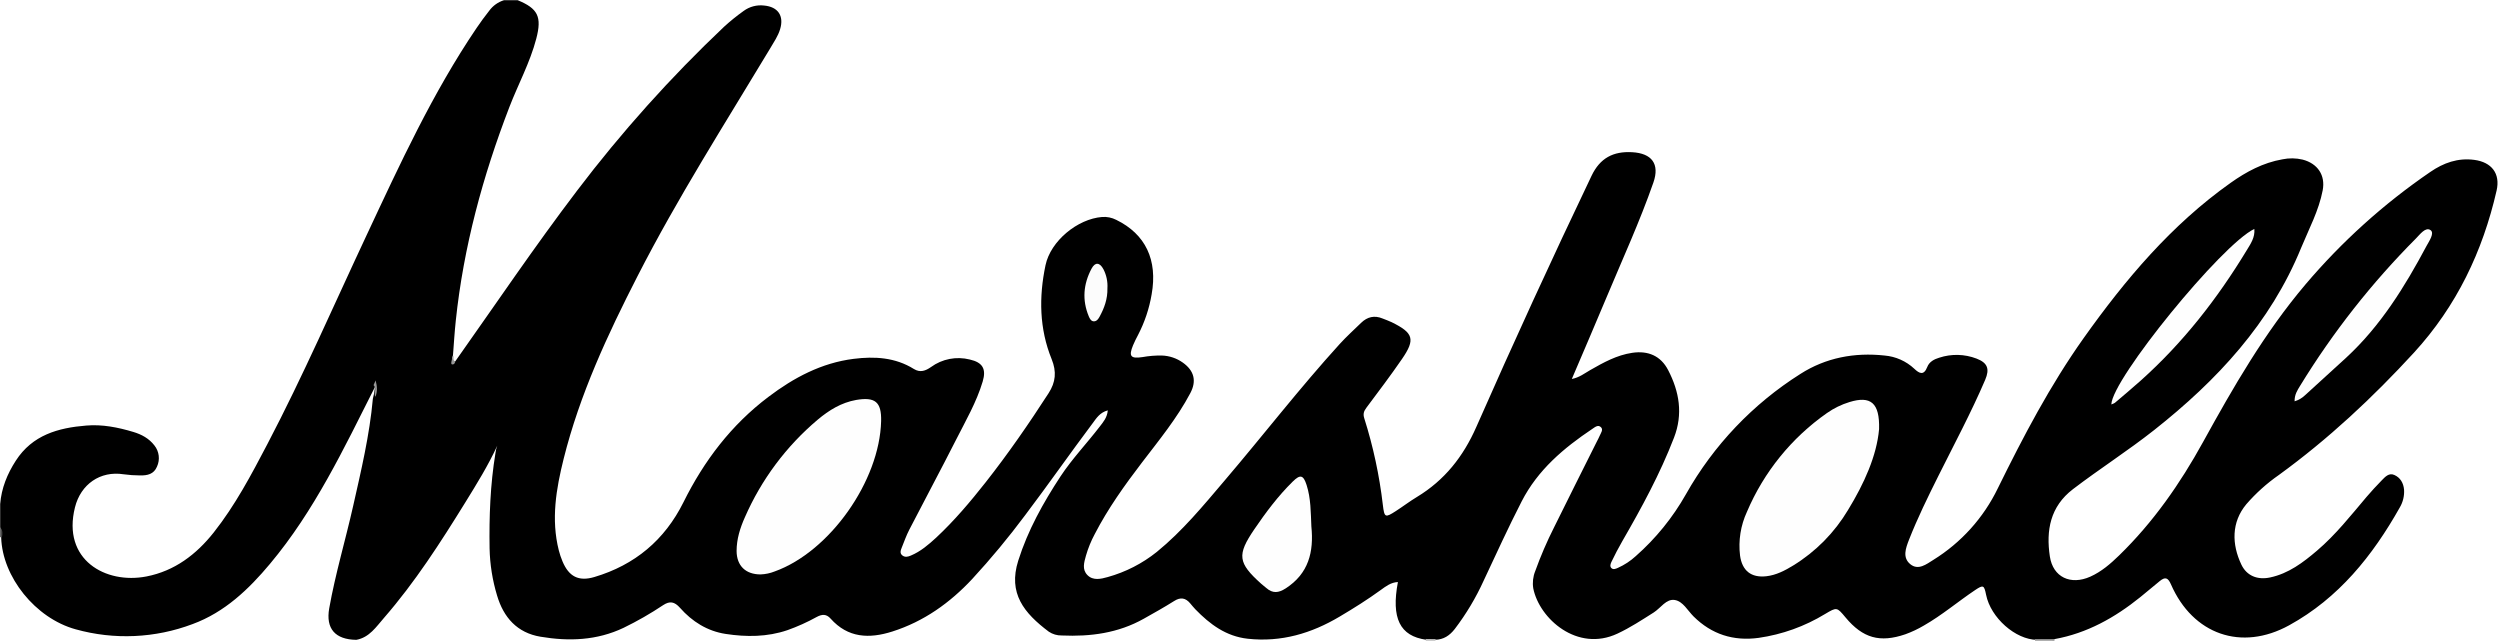
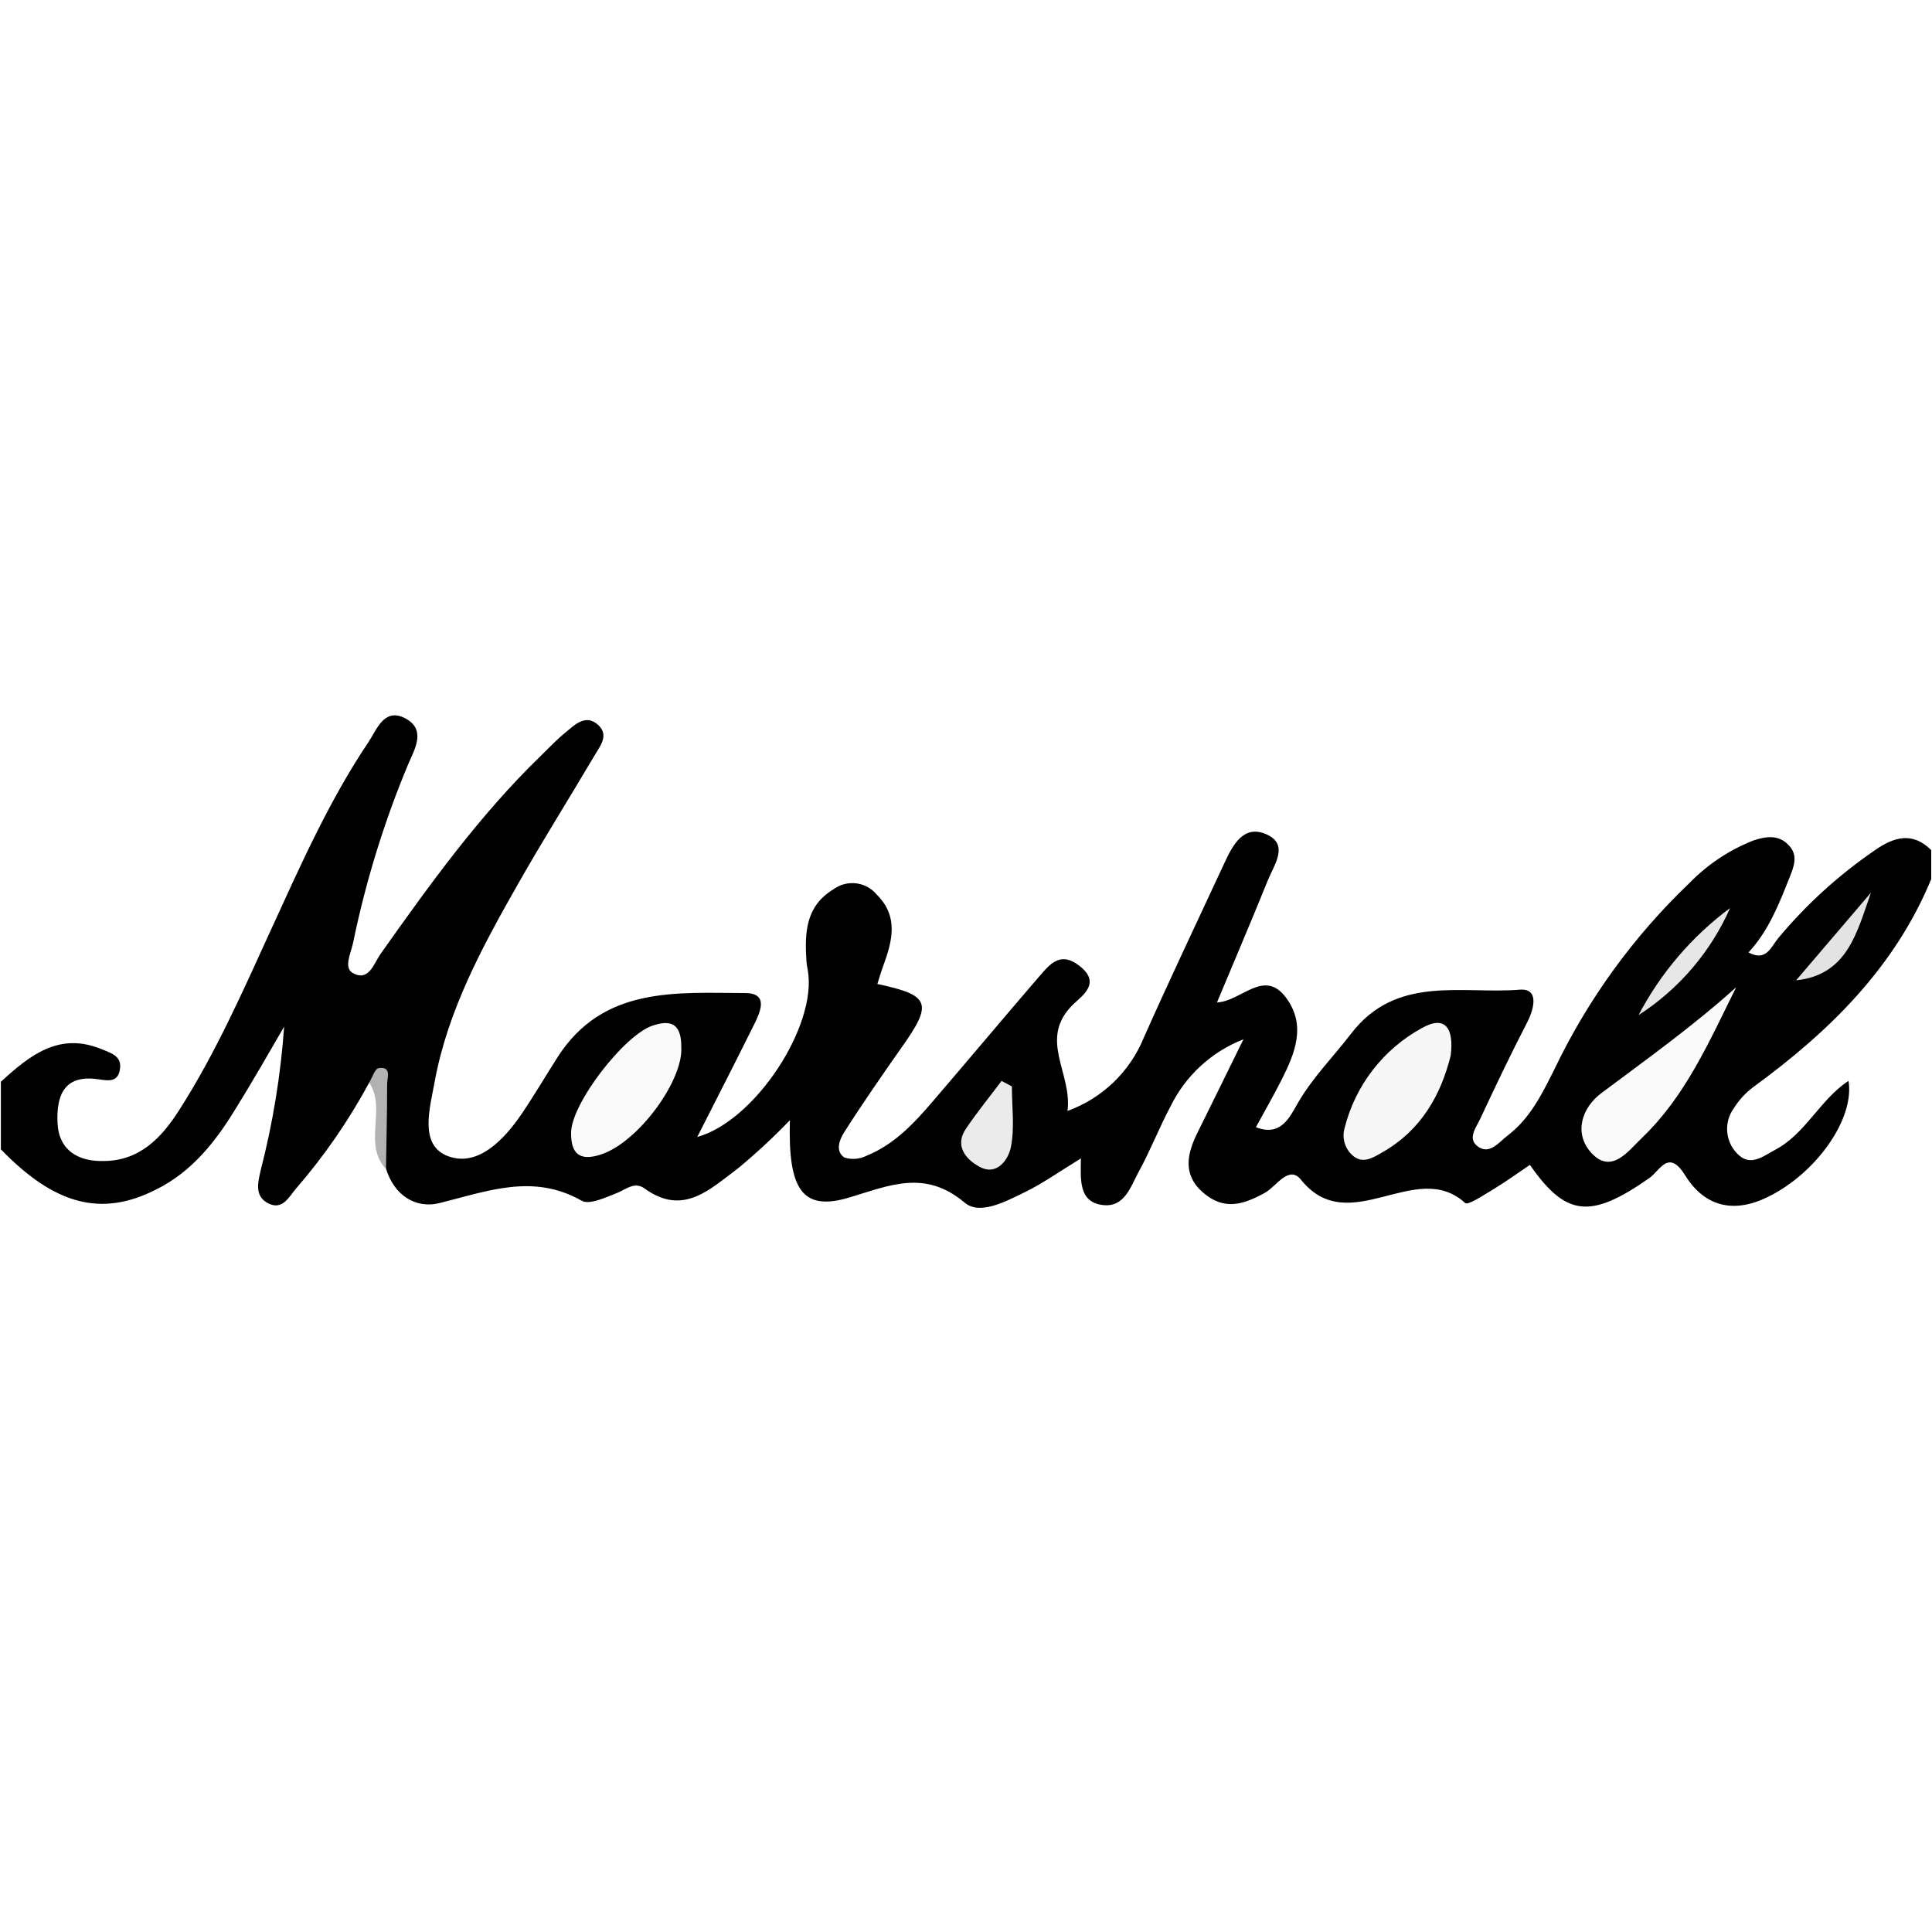
- <svg xmlns="http://www.w3.org/2000/svg" id="f0782d78-d5d9-462c-8bab-e7dd50e1fbc1" data-name="Layer 1" viewBox="0 0 1280.21 328.21">
-   <path d="M234,186c20.66-29.22,40.69-58.88,62.35-87.38a689.91,689.91,0,0,1,75.32-84,107,107,0,0,1,10.09-8.15,14.74,14.74,0,0,1,10.39-2.74c7.15.64,10.32,5.25,8.25,12.1-1.07,3.56-3.17,6.56-5,9.69-23.21,38.61-47.47,76.6-68,116.75-15.39,30.06-29.62,60.63-37.85,93.56-3.84,15.4-6.51,31-2.49,46.89a40,40,0,0,0,1.9,5.66c3.26,7.77,8.25,10.41,16.32,8,20.71-6.15,36-18.93,45.63-38.31,10.52-21.2,24.49-39.59,43.48-53.92,13-9.85,27.19-17.42,43.66-19.49,10.73-1.35,21.3-.76,30.86,5.2,3.24,2,6,.91,8.74-1A23.84,23.84,0,0,1,497.52,185c6.58,1.49,8.54,4.8,6.61,11.27-3.16,10.58-8.71,20.1-13.66,29.87-7.81,15.41-16,30.63-23.92,46-1.52,2.93-2.62,6.09-3.86,9.16-.55,1.4-1.18,2.92.38,4.09,1.37,1,2.83.62,4.27,0,5-2.08,9.05-5.57,13-9.2,9.28-8.66,17.45-18.34,25.29-28.29,11.54-14.66,22.14-30,32.25-45.66,3.64-5.64,4.16-11,1.57-17.41-6.35-15.6-6.57-31.86-3.15-48.12,2.61-12.4,16.4-23.73,29-24.7a13.68,13.68,0,0,1,7.22,1.47c15,7.32,21.29,20.55,18.12,38.19a70.35,70.35,0,0,1-6.93,20.71c-.94,1.76-1.84,3.55-2.6,5.38-2.29,5.56-1.24,6.94,4.85,6a51,51,0,0,1,9.93-.8,19.59,19.59,0,0,1,10.72,3.62c5.78,4.1,7.17,9.36,3.85,15.62-6.8,12.87-16,24.07-24.8,35.59s-17.41,23.54-24.15,36.61A56.48,56.48,0,0,0,557,285.48c-.93,3.41-2.1,7,.77,9.92s6.88,2,10.39,1a70.37,70.37,0,0,0,25.13-12.87C606.42,272.84,617.12,259.81,628,247c19.78-23.2,38.42-47.36,58.94-69.93,3.47-3.81,7.31-7.28,11-10.87,3.17-3.07,6.81-3.94,11-2.19,1.53.64,3.12,1.15,4.61,1.88,11.18,5.49,12.23,8.75,5.33,18.8-5.84,8.5-12.08,16.73-18.26,25-1.31,1.75-1.81,3.18-1.09,5.42a237.75,237.75,0,0,1,9.51,44.32c.79,6.6,1.2,6.69,6.66,3.18,3.64-2.34,7.09-5,10.79-7.22,14.16-8.56,23.73-20.66,30.42-35.86q28.5-64.74,59-128.59c4.37-9.16,11.16-12.63,20.77-12.1,10.11.55,14.21,6,10.92,15.49-7,20.09-15.89,39.41-24.08,59-5.73,13.73-11.64,27.39-17.71,41.64,3.88-.76,6.56-2.91,9.43-4.56,6.8-3.88,13.59-7.67,21.53-8.84,8.14-1.2,14.59,1.56,18.37,8.85,5.73,11.05,7.7,22.48,3,34.6-7.14,18.53-16.58,35.87-26.47,53-2,3.44-3.82,7-5.55,10.58-.44.93-1,2.34,0,3.25s2.28.28,3.3-.16a34.4,34.4,0,0,0,9.13-6A122.6,122.6,0,0,0,864.25,254a173.86,173.86,0,0,1,58.64-61.63c12.94-8.28,27.68-11.09,43.09-9.41a25.4,25.4,0,0,1,15.22,6.78c2.59,2.46,4.86,3.6,6.63-.91,1-2.66,3.57-4,6.13-4.76a28.5,28.5,0,0,1,19.09.45c5.65,2.17,6.85,5.27,4.43,10.91-7.2,16.81-15.85,32.92-24,49.27-5.34,10.7-10.61,21.43-15,32.59-1.65,4.27-3.48,9.1.64,12.5s8.31,0,11.84-2.19A88.41,88.41,0,0,0,1023.94,251c13.08-26.57,26.79-52.77,44-77,21.33-30,44.88-57.94,75.2-79.44,8.08-5.73,16.66-10.34,26.55-12.07a23.85,23.85,0,0,1,10.4.15c7.65,2,11.72,8,10.23,15.75-2,10.38-7,19.66-11,29.34-15.78,38.66-43.09,67.94-75.28,93.38-13.47,10.64-27.95,19.86-41.58,30.27-11.72,8.94-13.84,21.21-11.86,34.43,1.6,10.73,10.7,14.86,20.71,10.39,5.71-2.55,10.38-6.61,14.8-10.91,17.46-17,31.22-36.72,42.93-58,15.5-28.15,31.54-56,52.38-80.63a322.35,322.35,0,0,1,64-57.7c6.8-4.68,14.12-7.3,22.53-6.19,8.83,1.16,13.43,6.95,11.43,15.71-7.12,31.18-20.5,59.19-42.31,83-21.12,23-43.85,44.24-69.16,62.63a90.32,90.32,0,0,0-16.7,15c-7.68,9.22-7.49,20.5-2.52,30.94,2.74,5.74,8.27,7.94,14.72,6.55,9.44-2,16.88-7.65,24-13.72,9.56-8.14,17.32-18,25.38-27.53,2.46-2.92,5.1-5.7,7.76-8.46,1.74-1.79,3.71-4,6.44-2.77,3.08,1.34,4.68,4.09,5,7.52a15.88,15.88,0,0,1-2.18,9.11c-13.93,24.76-31.32,46.42-56.66,60.35-24.45,13.45-49.3,4.72-60.52-20.94-1.56-3.57-3-3.92-5.73-1.71-3.36,2.73-6.65,5.54-10,8.25-13,10.47-27.21,18.46-43.86,21.47-3,.78-6,.18-9,.38-11-.06-23.74-11.31-26.09-23.09-1-4.95-1.43-5.18-5.58-2.41-8.86,5.93-17,12.89-26.3,18.19a56.19,56.19,0,0,1-9.48,4.47c-13,4.44-21.76,2-30.61-8.63-4.46-5.35-4.45-5.33-10.44-1.78a90.06,90.06,0,0,1-34.1,12.25c-12.87,1.73-24-1.78-33.3-11-3-3-5.43-7.71-9.58-8.4-4.4-.73-7.24,4.13-10.82,6.4-6.06,3.83-12,7.75-18.55,10.81-20.55,9.66-40-7.63-43.12-23.16a16.57,16.57,0,0,1,1-8.83,199.24,199.24,0,0,1,9.68-22.48c7.22-14.65,14.56-29.23,21.86-43.84.52-1,1.09-2.07,1.54-3.14.58-1.35,1.82-2.94.64-4.18-1.49-1.57-3.16-.07-4.45.78-14.68,9.83-27.93,21-36.21,37.14-6.85,13.34-13.08,27-19.44,40.55A128.23,128.23,0,0,1,745.87,323c-2.61,3.35-5.75,5.49-10.12,5.5h-4.56c-13.42-1.9-17.94-11-14.43-29.55-3.58.16-6.21,2.21-8.75,4.05-6.75,4.9-13.79,9.33-21,13.6-14.55,8.67-30,13.25-47.14,11.39-11.11-1.21-19.39-7.4-26.84-15.08-.92-.95-1.74-2-2.6-3-2.41-2.9-5-3.32-8.27-1.23-5.07,3.19-10.31,6.13-15.54,9.06-13.13,7.38-27.29,9.23-42,8.58a11.54,11.54,0,0,1-6.63-1.94c-12.72-9.57-20.94-19.64-15.66-36.36,4.92-15.57,12.76-29.62,21.65-43.17,6-9.09,13.5-16.91,20.09-25.5,1.75-2.29,3.8-4.55,4.12-8.31-4.08,1.11-5.82,4-7.74,6.58-11.7,15.59-22.84,31.58-34.6,47.13a407.68,407.68,0,0,1-27.1,32.66c-11.41,12.21-24.74,21.74-40.89,26.88-11.81,3.76-22.72,3.36-31.61-6.61-2.19-2.46-4.41-2.29-7.12-.84a100.23,100.23,0,0,1-15,6.76c-10.39,3.53-21,3.54-31.6,1.93-9.41-1.43-17.19-6.34-23.4-13.37-2.82-3.19-5.23-3.59-8.55-1.43a172.16,172.16,0,0,1-20.35,11.67c-13.66,6.5-28,7-42.51,4.56-12-2-18.94-9.88-22.27-21.11a89.93,89.93,0,0,1-3.83-24.1c-.25-16.35.33-32.62,3-48.78a15.28,15.28,0,0,1,.93-3.84c-4.64,10.12-10.51,19.57-16.33,29-12.71,20.55-25.77,40.9-41.68,59.19-4,4.57-7.46,10-14.15,11.23-10.81-.14-15.75-5.69-13.89-16.15,3.15-17.69,8.32-34.91,12.26-52.42,4.09-18.15,8.41-36.26,10.08-54.85a36.51,36.51,0,0,0,1.1-5.79c.06-.66,0,.17,0-.49-.19.07-.05.25-.12.41-15.84,31.36-30.89,63.21-53.64,90.36C128.33,302.6,116,314.43,99.51,320.49a96.28,96.28,0,0,1-59.85,2.67C19,317.5,2.08,296.25,1.52,276.13c-.24-1.7.53-3.51-.52-5.13V259c.65-8.12,3.61-15.38,8-22.18,8.49-13.17,21.71-16.84,36.09-18,8.24-.69,16.27.92,24.12,3.28,4.2,1.26,8,3.3,10.77,6.9a10.4,10.4,0,0,1,1.32,10.86c-1.6,3.87-4.92,4.57-8.65,4.5a63.2,63.2,0,0,1-8.46-.59c-11.94-1.87-21.94,5.1-24.89,16.93C32.58,287.57,55,300.18,75.93,296.09c14.4-2.81,25.48-11.24,34.4-22.49,11-13.9,19.27-29.57,27.46-45.2,18.39-35.12,34.17-71.5,51-107.38,16.95-36.18,33.66-72.54,56.17-105.78,2.06-3,4.2-6,6.5-8.87A14.76,14.76,0,0,1,259,1h7c10.37,4.26,12.48,8.45,9.53,19.7-3.2,12.24-9.29,23.37-13.81,35.11-13.59,35.3-23.42,71.51-27.4,109.19-.63,5.95-1,11.93-1.45,17.89C232.66,184.14,231.4,185.77,234,186Z" transform="translate(-0.91 -0.9)" />
-   <path d="M1043,329a1.49,1.49,0,0,0-.08-.86l10.15,0a1,1,0,0,0-.07.89Z" transform="translate(-0.91 -0.9)" fill="#929292" />
-   <path d="M1.9,276.13,1.47,276,1,276v-5C2.46,272.51,2.23,274.31,1.9,276.13Z" transform="translate(-0.91 -0.9)" fill="#484848" />
-   <path d="M736.06,328.17a5.79,5.79,0,0,0-.06.83h-5a2.11,2.11,0,0,0,0-.9Z" transform="translate(-0.91 -0.9)" fill="#bababa" />
-   <path d="M234,186c-.08.87-.55,1.58-1.41,1.53s-.57-1-.5-1.47a31.85,31.85,0,0,1,.78-3.17C233.56,183.81,232.51,185.37,234,186Z" transform="translate(-0.91 -0.9)" fill="#979797" />
-   <path d="M452.12,216.52c-.74,30.68-26.36,66.91-54.49,77a21.67,21.67,0,0,1-7.27,1.53c-7.54,0-12.21-4.36-12.25-12,0-6.09,1.81-11.84,4.26-17.3a137.32,137.32,0,0,1,37.26-49.93c5.76-4.83,12.05-8.75,19.7-10.11C449.05,204.06,452.35,206.7,452.12,216.52Z" transform="translate(-0.91 -0.9)" fill="#fefefe" />
-   <path d="M963.16,220.65c-1.23,13.74-7.65,27.88-15.86,41.33a83.67,83.67,0,0,1-28.15,28.52c-4.27,2.6-8.71,4.93-13.78,5.49-7.73.85-12.35-2.85-13.41-10.6A41.54,41.54,0,0,1,895.49,263a118.12,118.12,0,0,1,40.93-50.55,40.74,40.74,0,0,1,11.6-5.67C958.81,203.48,963.53,207.08,963.16,220.65Z" transform="translate(-0.91 -0.9)" fill="#fefefe" />
-   <path d="M672.44,270.48c1.32,13-1.38,24.15-13.19,31.75-3.65,2.35-6.62,2.63-9.86-.21-.88-.77-1.83-1.45-2.69-2.23-11.88-10.67-12.42-14.69-3.51-27.8,5.9-8.67,12.18-17.07,19.68-24.46,3.89-3.84,5.46-3.43,7.13,1.75C672.22,256.19,672.11,263.39,672.44,270.48Z" transform="translate(-0.91 -0.9)" fill="#fefefe" />
-   <path d="M1175.94,206.4c-.09-3.43,1.44-5.68,2.78-7.88A411.78,411.78,0,0,1,1238.09,123c2.09-2.11,4.9-6,7.44-4.27,2.18,1.5-.62,5.53-2,8.05-11.14,20.91-23.55,41-41.12,57.23-7,6.45-14,12.79-21,19.17A13.15,13.15,0,0,1,1175.94,206.4Z" transform="translate(-0.91 -0.9)" fill="#fefefe" />
-   <path d="M1155.32,118.13c.42,4.38-1.93,7.68-3.91,10.94-15,24.76-32.64,47.39-54.29,66.74-4.34,3.88-8.8,7.62-13.24,11.39a7.83,7.83,0,0,1-1.79.8C1082.42,195,1138.65,126,1155.32,118.13Z" transform="translate(-0.91 -0.9)" fill="#fefefe" />
-   <path d="M568,148.53c.13,5.5-1.6,10.1-4,14.52-.65,1.18-1.44,2.37-2.89,2.4s-2.17-1.4-2.67-2.6c-3.47-8.35-2.74-16.54,1.44-24.39,1.84-3.47,4.2-3.25,6.1.35A18.69,18.69,0,0,1,568,148.53Z" transform="translate(-0.91 -0.9)" fill="#fcfcfc" />
-   <path d="M193.12,204.11c-1-1.87.9-4.2-.92-6l1.06-2.4C194.07,198.69,194.28,201.43,193.12,204.11Z" transform="translate(-0.91 -0.9)" fill="#989898" />
+ <svg xmlns="http://www.w3.org/2000/svg" id="bbb0a956-d34b-4424-a9d9-9a02afdebdb5" data-name="Layer 1" viewBox="0 0 200.17 200.17">
+   <path d="M39.16,113.09a61,61,0,0,1-7.6,11c-.69.8-1.34,2.2-2.76,1.55-1.57-.72-1.17-2.18-.88-3.48a83.17,83.17,0,0,0,2.43-14.87c-1.65,2.82-3.26,5.67-5,8.46-2.09,3.44-4.55,6.57-8.26,8.41C11.41,127.05,6.58,125.76,1,120v-7c3-2.74,6.05-5.23,10.53-3.34,1,.4,2,.73,1.81,2-.17,1.41-1.19,1.24-2.25,1.08-3.54-.52-4.35,1.68-4.22,4.53s2.17,4,4.75,3.94c3.77,0,6.06-2.44,7.89-5.33C23.27,110,26.1,103.56,29,97.22c3.05-6.65,6-13.34,10.11-19.45.84-1.26,1.58-3.49,3.68-2.48,2.32,1.14,1.13,3.16.42,4.79a100.16,100.16,0,0,0-5.72,18.54c-.26,1.14-1,2.59,0,3.13,1.64.89,2.15-1,2.85-2,5.1-7.2,10.25-14.37,16.63-20.55.83-.81,1.64-1.67,2.54-2.4s2.08-2,3.42-.73c1.09,1.06.14,2.17-.43,3.14-2.62,4.44-5.37,8.8-7.91,13.28-3.7,6.51-7.3,13.11-8.66,20.58-.48,2.67-1.64,6.53,1.43,7.65s5.77-1.7,7.61-4.41c1.3-1.92,2.48-3.93,3.73-5.89,4.71-7.32,12.24-6.64,19.41-6.61,2.5,0,1.56,2,.91,3.3-1.91,3.85-3.87,7.67-5.87,11.61,6-1.66,12.43-11.51,11.46-17.24a8.46,8.46,0,0,1-.15-1c-.18-2.91-.1-5.68,2.83-7.44a3.29,3.29,0,0,1,4.47.58c2.29,2.28,1.59,4.83.65,7.4-.22.6-.4,1.22-.6,1.85,5.51,1.16,5.77,2,2.46,6.65-2,2.85-4,5.73-5.87,8.67-.5.77-1,2,0,2.66a3.05,3.05,0,0,0,2.32-.2c2.86-1.16,4.91-3.37,6.86-5.65,3.69-4.3,7.32-8.64,11-12.91,1.06-1.21,2.14-2.66,4.13-1.13,2.35,1.79.34,3.11-.59,4-3.71,3.61-.09,7.11-.61,11.06a13.47,13.47,0,0,0,7.91-7.6c2.7-6.07,5.56-12.08,8.36-18.11.87-1.88,2-4,4.36-2.94s.77,3.16.13,4.75c-1.67,4.13-3.42,8.23-5.27,12.66,2.53-.11,4.88-3.58,7.17-.47,2.09,2.83.92,5.71-.46,8.45-.82,1.63-1.74,3.21-2.68,4.95,2.6,1,3.48-1,4.39-2.58,1.53-2.62,3.65-4.74,5.46-7.1,4.7-6.14,11.45-4.09,17.47-4.57,2-.17,1.56,1.87.79,3.38-1.68,3.25-3.26,6.55-4.8,9.86-.45,1-1.53,2.26-.19,3.09,1.16.72,2.11-.57,3-1.25,2.32-1.78,3.56-4.34,4.83-6.88a66,66,0,0,1,14-19.28,18.83,18.83,0,0,1,6.6-4.38c1.29-.43,2.64-.65,3.7.54.93,1,.51,2.13.06,3.25-1.1,2.76-2.17,5.54-4.27,7.81,1.85,1,2.33-.59,3.11-1.52A49.2,49.2,0,0,1,195.18,89c1.95-1.36,3.88-1.94,5.82,0v3c-3.8,9.2-10.6,15.83-18.45,21.56a8.07,8.07,0,0,0-2,2.18,3.64,3.64,0,0,0,.28,4.63c1.37,1.52,2.7.37,4-.32,3.14-1.65,4.6-5.15,7.6-7.15.65,3.94-3.33,9.55-8.29,12-3.55,1.78-6.6,1.08-8.64-2.21-1.72-2.78-2.61-.48-3.71.29-6.09,4.26-8.63,4-12.37-1.37-1.23.83-2.44,1.71-3.71,2.48-1,.59-2.69,1.75-3,1.47-5.12-4.68-12,3.8-17-2.4-1.27-1.59-2.57.7-3.74,1.34-2.19,1.21-4.2,1.88-6.39,0s-1.68-4.07-.57-6.29c1.45-2.92,2.88-5.84,4.73-9.61a14.13,14.13,0,0,0-7.58,7c-1.17,2.2-2.07,4.54-3.27,6.72-.84,1.54-1.46,3.73-3.74,3.45-2.53-.32-2.27-2.7-2.25-4.83-2.24,1.37-4,2.63-5.93,3.56s-4.59,2.36-6.14,1c-4.08-3.41-7.69-1.79-11.89-.52-4.87,1.47-6.4-.73-6.19-8a64.13,64.13,0,0,1-5.39,5c-2.84,2.1-5.64,5-9.66,2.08-1-.72-1.82,0-2.74.41-1.22.48-3,1.33-3.79.85-5-2.84-9.72-1-14.65.23-2.57.67-4.84-.82-5.66-3.69-.77-2.37-.15-4.81-.38-7.21C40.42,114,40.84,112.71,39.16,113.09Z" transform="translate(-0.91 -0.92)" />
+   <path d="M39.16,113.09c.32-.53.59-1.46,1-1.51,1.35-.18.87,1,.86,1.63,0,3-.07,5.89-.12,8.83C38.46,119.41,41,115.82,39.16,113.09Z" transform="translate(-0.91 -0.92)" fill="#b2b2b2" />
+   <path d="M151.21,110.3c-1,4-3,7.68-7.06,10-1,.58-2.11,1.29-3.17.27a2.76,2.76,0,0,1-.76-2.77,16.33,16.33,0,0,1,8-10.36C150.67,106.05,151.57,107.48,151.21,110.3Z" transform="translate(-0.91 -0.92)" fill="#f7f7f7" />
+   <path d="M180.79,103.21c-2.79,5.61-5.25,11.29-9.74,15.58-1.44,1.37-3.19,3.9-5.32,1.52-1.76-2-.95-4.61,1.1-6.14C171.56,110.63,176.36,107.2,180.79,103.21Z" transform="translate(-0.91 -0.92)" fill="#fafafa" />
+   <path d="M71.5,109.45c.17,3.48-4.47,9.81-8.31,11.08-2.25.74-3.13-.09-3.11-2.25,0-3,5.51-10.14,8.45-11.1C70.21,106.63,71.52,106.75,71.5,109.45Z" transform="translate(-0.91 -0.92)" fill="#f9f9f9" />
+   <path d="M105.75,113.48c0,2.11.3,4.29-.11,6.32-.26,1.27-1.46,3-3.25,2-1.43-.77-2.63-2.19-1.36-4,1.14-1.68,2.43-3.26,3.65-4.89Z" transform="translate(-0.91 -0.92)" fill="#ebebeb" />
+   <path d="M180.16,95a25.39,25.39,0,0,1-9.48,11.09A32.73,32.73,0,0,1,180.16,95Z" transform="translate(-0.91 -0.92)" fill="#e7e7e7" />
+   <path d="M187,102.49l7.76-9.09C193.31,97.46,192.35,101.93,187,102.49Z" transform="translate(-0.91 -0.92)" fill="#e3e3e3" />
</svg>
